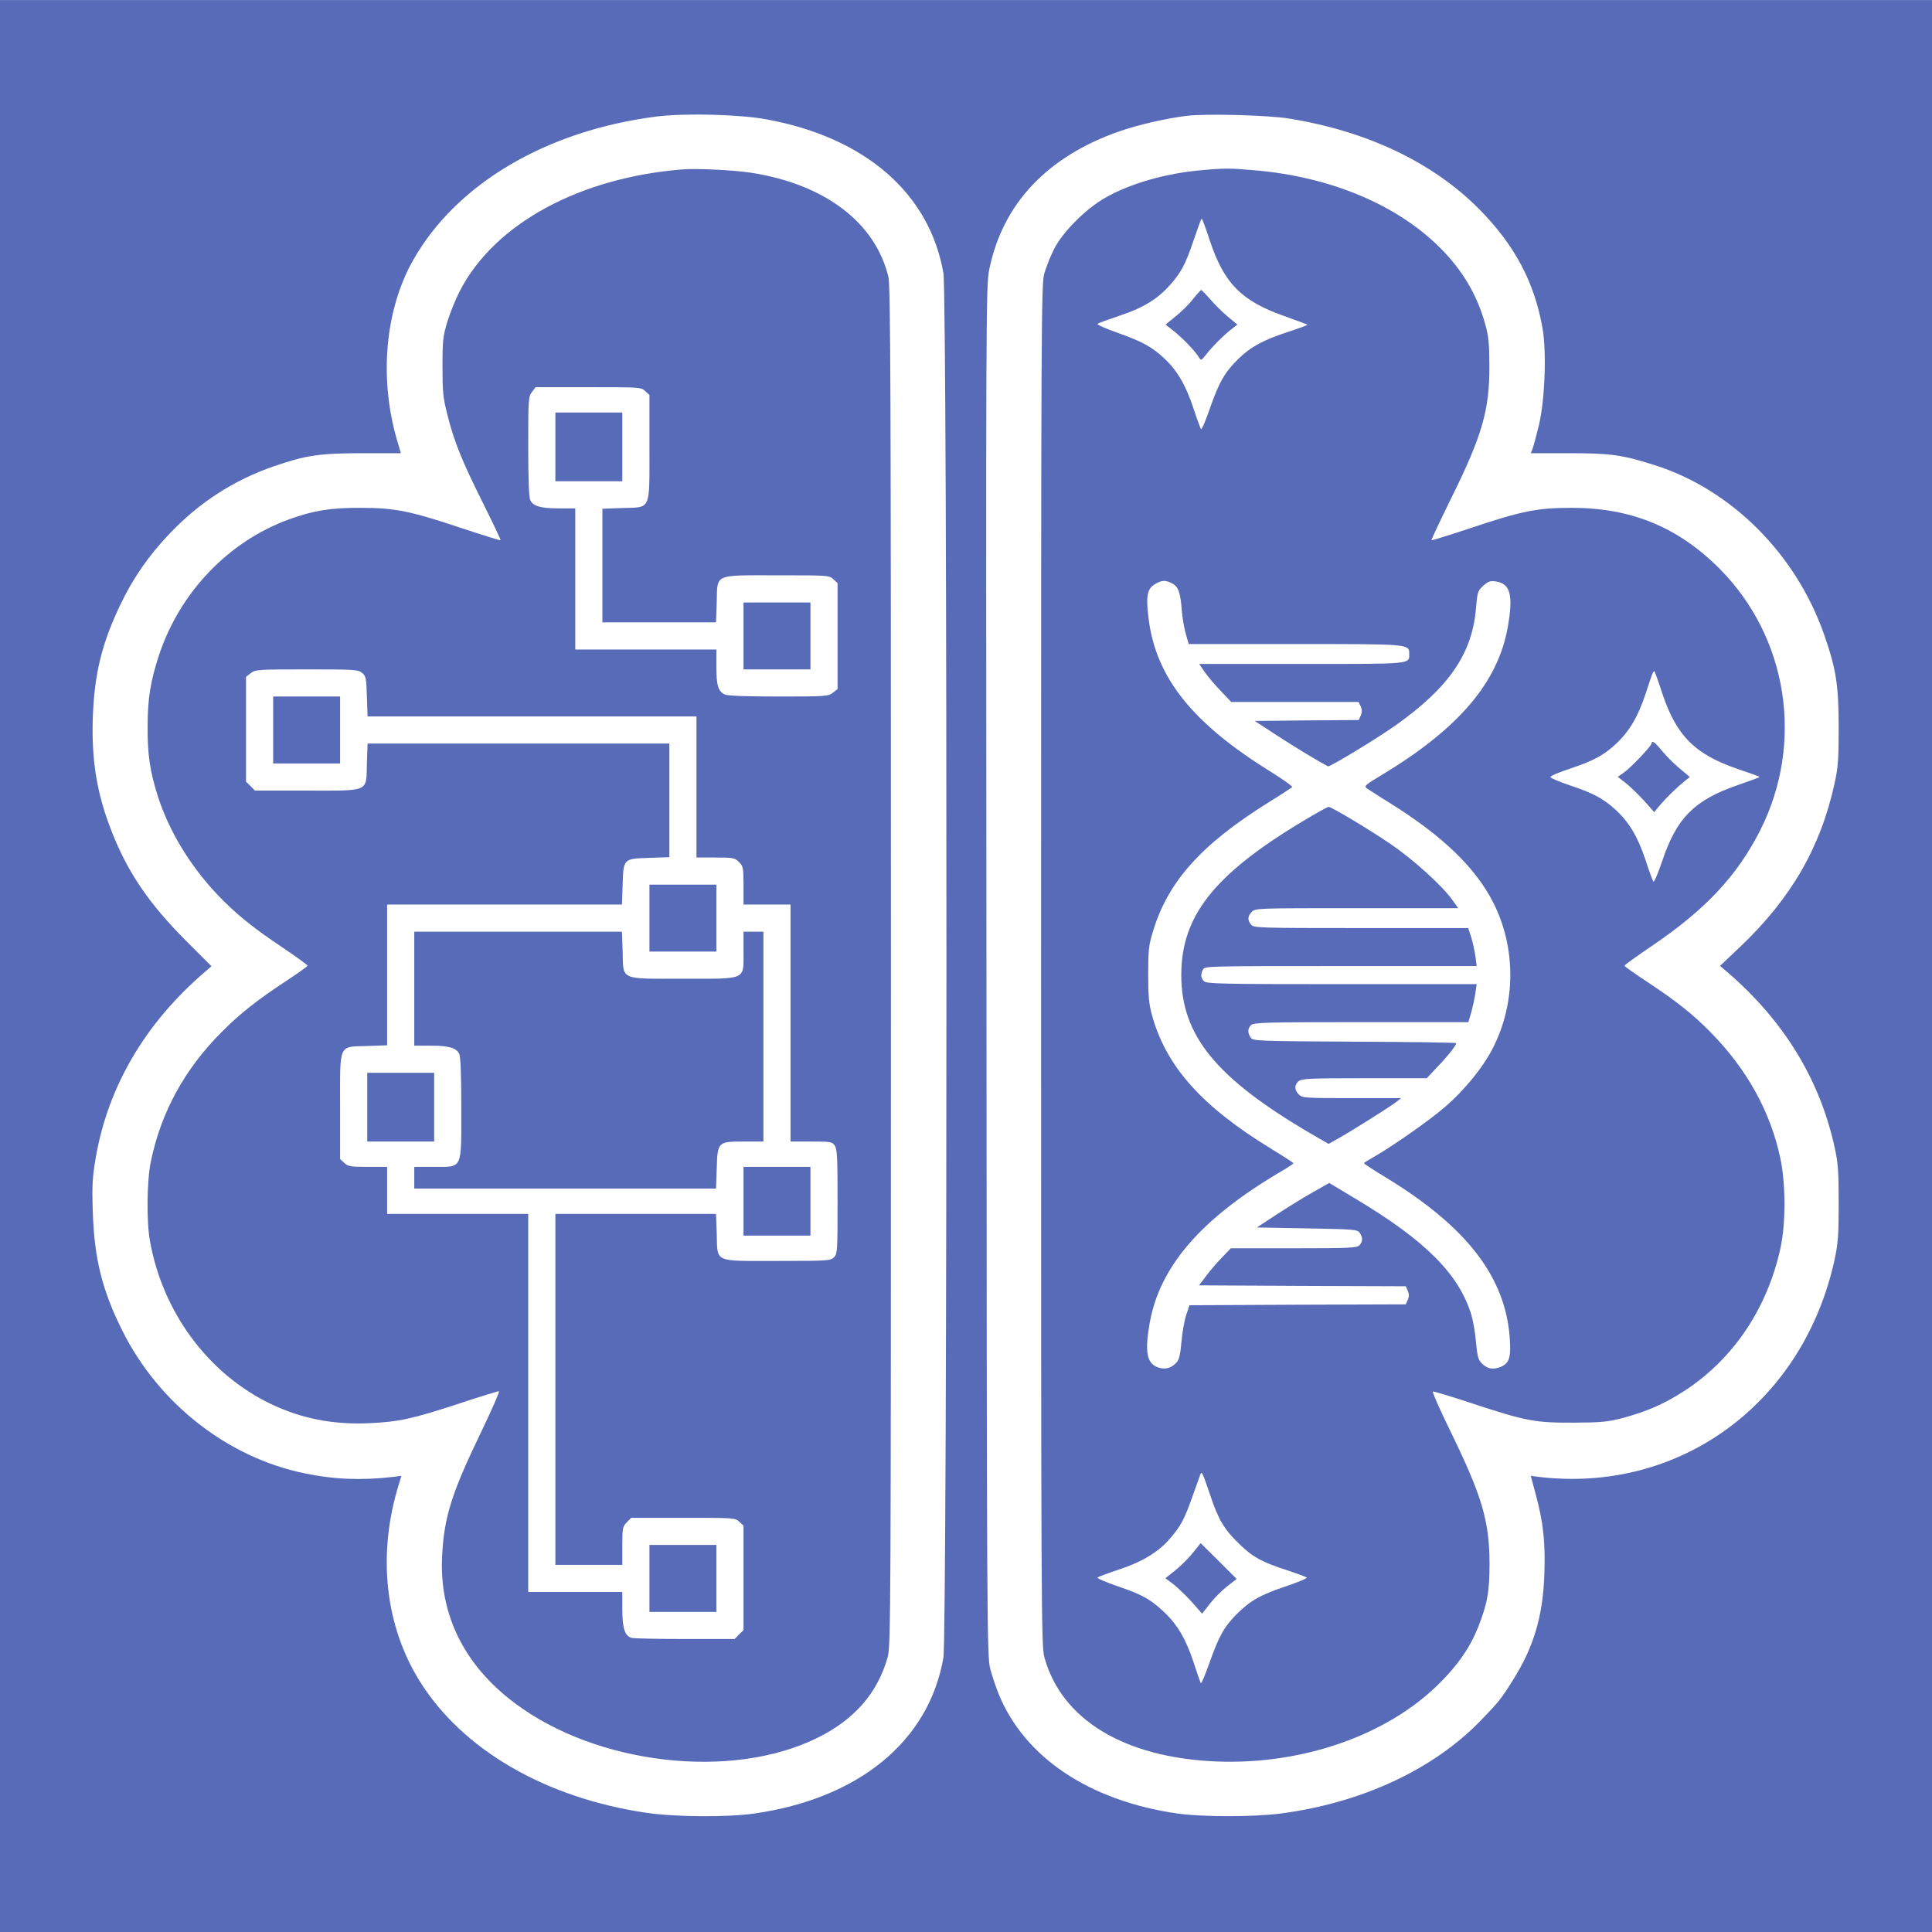
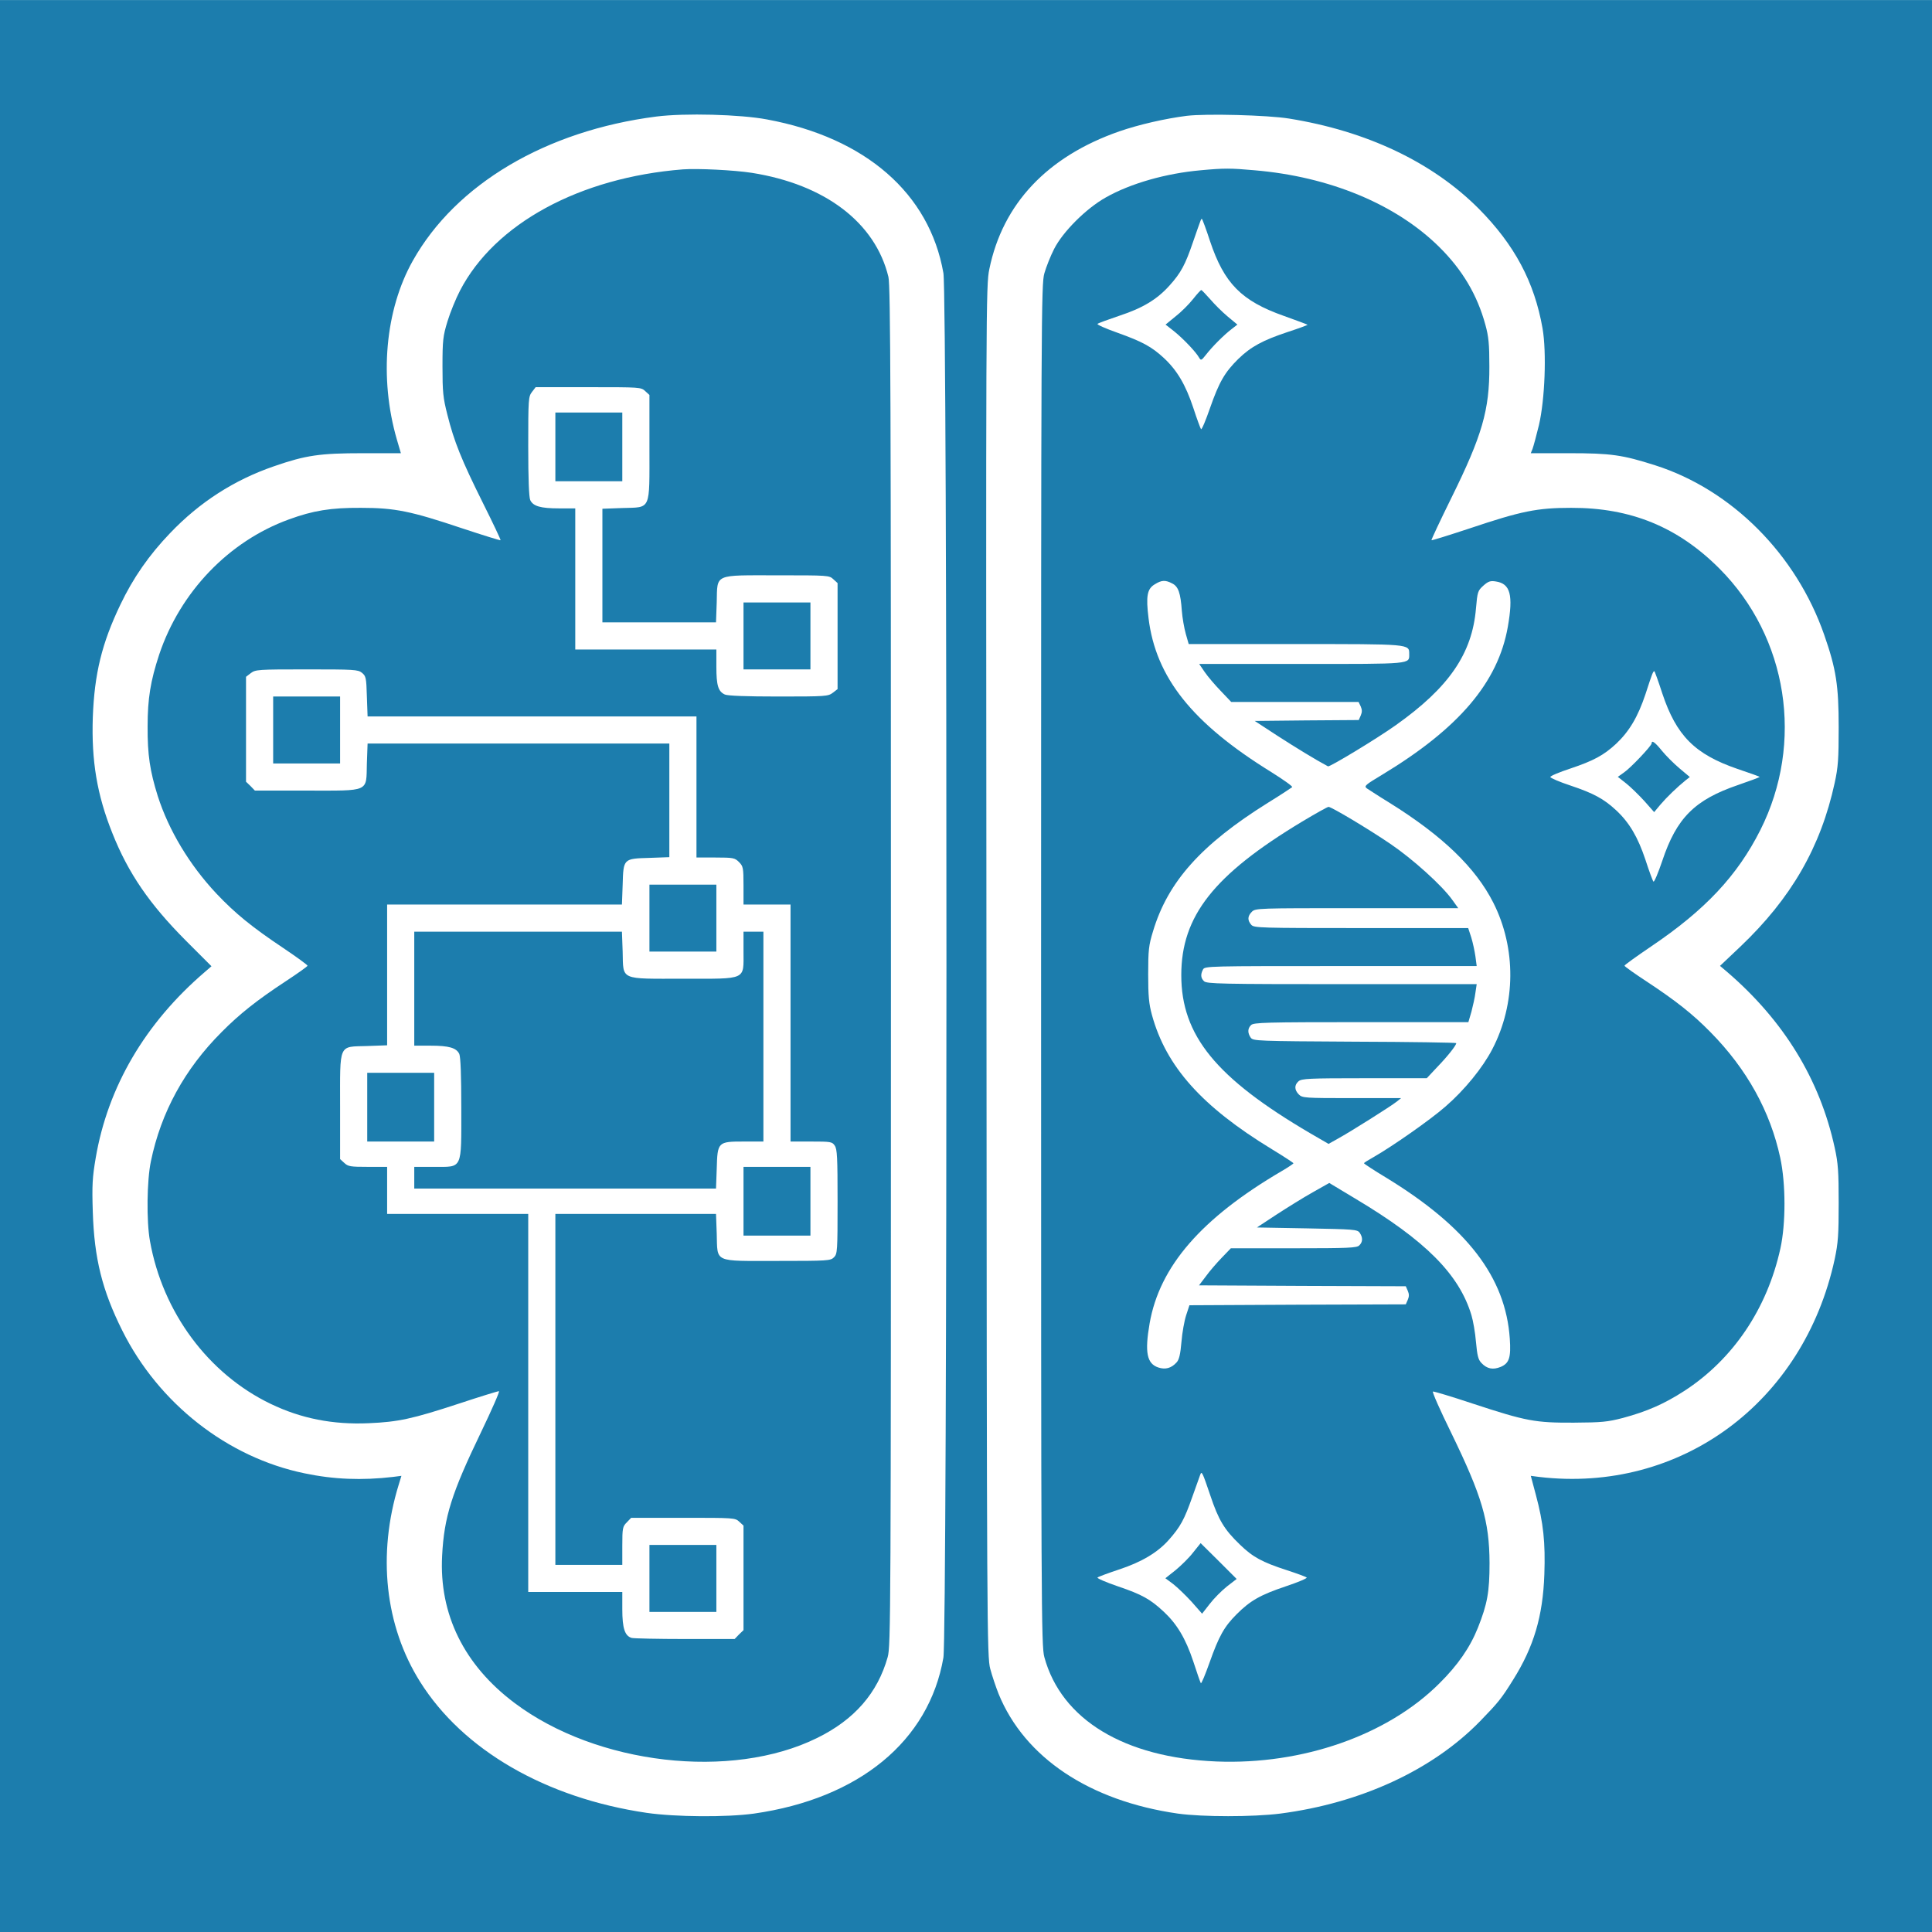
<svg xmlns="http://www.w3.org/2000/svg" version="1.1" id="Layer_1" x="0px" y="0px" viewBox="0 0 251.5 251.5" style="enable-background:new 0 0 251.5 251.5;" xml:space="preserve">
  <style type="text/css">
- 	.st0{fill:#586bb8;}
+ 	.st0{fill:#1c7dad;}
</style>
  <g transform="matrix(.023549 0 0 -.023549 0 251.51)">
    <path class="st0" d="M3590,1955v-185h370v370h-370V1955z M4110,4040v-190h370v380h-370V4040z M2030,4560v-190h370v380h-370V4560z    M2290,5215v-315h89c103,0,144-12,160-46c7-17,11-115,11-298c0-345,9-326-151-326h-109v-120h1668l4,109c4,149,6,151,150,151h108   v1160h-110v-108c0-162,22-152-332-152c-355,0-332-11-336,149l-4,111H2290V5215z M3590,5605v-185h370v370h-370V5605z M1510,6645   v-185h370v370h-370V6645z M4110,7165v-185h370v370h-370V7165z M3070,8210v-190h370v380h-370V8210z M3775,9744   c-571-45-1040-300-1232-670c-23-44-54-120-69-169c-25-82-28-105-28-250c0-141,3-173,27-267c37-148,78-250,196-487   c56-112,100-205,98-207s-98,28-213,66c-283,95-371,113-559,113c-166,1-264-15-398-64c-333-121-601-401-717-747   c-48-146-64-243-64-397c-1-158,13-247,56-385c61-190,175-380,324-539c104-110,196-185,371-302c73-49,133-93,133-97s-55-43-122-87   c-158-104-254-180-353-280c-204-204-335-443-391-715c-22-104-25-331-5-440c70-394,322-734,667-900c168-81,344-116,543-107   c163,7,241,24,497,108c115,38,215,69,222,69c6,0-39-102-99-227c-162-336-204-467-215-683c-17-323,121-604,401-814   c454-341,1198-427,1672-193c206,101,334,248,390,447c17,62,18,214,18,3820c0,3122-2,3764-14,3810c-73,300-350,511-756,575   C4058,9740,3856,9750,3775,9744z M3567,8518l23-21v-288c0-356,11-332-149-337l-111-4v-628h628l4,111c4,160-19,149,336,149   c280,0,286,0,309-22l23-21v-586l-26-20c-26-20-39-21-300-21c-179,0-281,4-297,11c-37,17-47,50-47,154v95h-780v780h-89   c-103,0-144,12-160,46c-7,17-11,115-11,298c0,261,1,274,21,300l20,26h292C3538,8540,3544,8540,3567,8518z M2001,6961   c22-18,24-28,27-130l4-111h1818v-780h105c99,0,107-2,130-25s25-31,25-130v-105h260V4370h114c107,0,116-1,130-22c14-19,16-66,16-310   c0-275-1-289-20-308s-33-20-313-20c-357,0-330-12-335,151l-4,109h-888V2030h370v105c0,99,2,107,25,130l24,25h287   c282,0,288,0,311-22l23-21v-578l-25-24l-24-25h-273c-150,0-283,3-296,6c-38,11-52,53-52,159v95h-520v2090h-780v260h-107   c-96,0-109,2-130,22l-23,21v288c0,356-11,332,149,337l111,4v778h1298l4,110c4,144,4,144,148,148l110,4v628H2032l-4-111   c-4-160,19-149-335-149h-284l-24,25l-25,24v580l26,20c26,20,39,21,309,21C1958,6980,1979,6979,2001,6961z M0,5340V0h10680v10680H0   V5340z M4240,10020c545-101,898-409,975-849c23-127,22-7526,0-7654c-80-462-467-779-1047-862c-151-21-433-19-593,4   c-558,82-1016,347-1253,725c-194,309-237,703-118,1089l15,49l-47-6c-171-20-327-14-489,20c-426,88-806,386-1007,789   c-111,222-155,399-163,655c-5,150-2,193,16,299c67,394,274,746,603,1028l37,32l-143,143c-199,200-317,371-405,593   c-85,212-116,400-108,640c9,241,50,409,152,622c71,149,159,275,275,396c163,171,354,294,575,370c176,61,254,72,490,72h211l-22,75   c-99,341-65,717,88,989c238,424,737,719,1346,797C3785,10056,4092,10048,4240,10020z M7125,10025c430-69,793-241,1050-499   c197-199,307-404,352-661c23-133,13-394-20-535c-14-58-30-116-35-130l-10-25h212c231,0,294-9,476-67c423-135,779-492,934-937   c66-189,80-280,80-511c0-175-3-220-22-307c-77-355-240-638-522-906l-112-106l39-33c314-270,513-595,595-972c19-86,22-132,22-306   c0-175-3-220-22-310c-172-794-853-1296-1634-1204l-46,6l28-105c42-156,53-264,47-439c-8-231-58-401-173-584c-64-103-82-125-182-228   c-263-270-659-453-1105-511c-150-19-429-19-566,0c-488,70-847,309-991,662c-15,38-36,100-46,138c-18,68-19,203-21,3858   c-3,3681-3,3791,16,3880c74,361,320,622,718,761c110,38,255,71,373,86C6668,10053,7007,10044,7125,10025z" />
    <path class="st0" d="M6637,9739c-191-17-386-72-524-150c-109-61-238-190-286-285c-20-39-44-100-54-135c-17-61-18-218-18-3824   c0-3563,1-3763,18-3825c94-345,441-556,952-577c475-19,944,145,1231,431c103,102,170,199,214,309c52,131,64,198,64,357   c-1,233-42,370-212,720c-61,124-106,226-101,228c4,2,104-28,221-67c295-97,345-106,558-105c155,1,186,4,271,26   c134,36,229,78,339,149c270,175,459,455,532,789c30,137,30,356-1,500c-55,256-184,490-385,694c-98,100-193,175-354,281   c-67,44-122,83-122,87s67,52,148,107c298,201,476,391,603,643c243,483,152,1065-225,1444c-230,231-491,338-821,337   c-188,0-276-18-559-113c-115-38-211-68-213-66s47,106,109,232c171,346,212,487,211,729c0,123-4,165-22,230c-45,165-127,304-257,432   c-239,235-605,387-1019,422C6802,9751,6766,9751,6637,9739z M6689,9347c78-233,173-330,408-413c70-25,129-47,131-49   c2-1-48-20-110-40c-138-46-203-81-273-149c-75-74-106-128-156-271c-24-69-46-122-50-117c-3,4-23,57-43,119c-42,126-89,206-162,274   c-68,63-120,91-257,140c-65,23-115,45-110,49c4,4,59,24,121,45c128,42,208,90,277,167c63,70,87,115,129,238c48,138,45,130,50,130   C6646,9470,6667,9415,6689,9347z M6480,7455c34-17,46-53,53-151c3-39,13-96,22-128l16-56h587c639,0,632,1,632-55c0-57,19-55-596-55   h-565l30-44c17-25,57-72,89-105l58-61h704l12-25c8-19,8-31,0-50l-11-25l-288-2l-287-3l124-81c99-64,215-135,281-170   c9-5,273,155,374,227c295,209,423,396,444,646c8,92,10,98,41,126c27,24,39,28,69,23c80-12,97-74,66-251c-54-306-269-560-694-817   c-95-57-102-63-85-76c11-7,67-44,126-80c292-182,475-358,573-552c127-251,125-559-6-810c-53-102-153-225-258-316   c-84-74-295-221-398-280c-29-16-53-31-53-34s55-39,123-80c447-273,660-550,683-890c7-104-3-136-51-156c-42-17-75-11-106,22   c-18,19-23,41-30,116c-4,51-16,118-25,148c-68,226-254,413-643,645l-143,86l-92-52c-50-28-140-84-200-123l-108-71l277-5   c259-5,278-6,291-24c18-26,18-51-2-70c-13-14-60-16-363-16h-347l-50-52c-28-29-68-75-88-103l-38-50l571-3l572-2l11-25   c8-19,8-31,0-50l-11-25l-598-2l-598-3l-18-55c-10-30-22-97-26-147c-6-70-13-99-27-114c-29-32-62-41-101-28c-63,21-76,83-48,244   c55,315,286,581,729,841c36,21,66,41,66,44c-1,3-54,38-120,78c-387,236-584,457-662,741c-17,62-21,105-21,226c0,133,3,160,27,238   c82,273,266,479,634,709c70,43,130,83,135,87c4,4-48,41-115,83c-437,270-639,523-679,851c-15,121-8,162,34,187   C6421,7474,6442,7475,6480,7455z M9189,6847c78-234,180-336,415-417c66-22,121-42,123-44s-52-22-119-45c-240-82-340-182-419-419   c-23-68-45-120-49-115c-4,4-24,58-44,120c-42,126-89,206-162,274c-69,64-125,94-253,137c-61,20-111,42-111,47c0,6,50,27,111,47   c128,43,184,73,253,137c72,68,120,148,162,274c37,114,42,127,49,127C9147,6970,9167,6915,9189,6847z M6690,2415   c46-138,78-190,163-272c72-70,123-98,262-143c55-18,104-36,108-40c5-4-47-26-116-49c-140-47-196-79-271-154c-69-69-98-121-150-268   c-24-67-45-118-48-113s-22,59-42,121c-42,126-90,206-163,274c-74,69-120,95-253,140c-67,23-118,45-113,49c4,4,58,24,118,44   c125,41,214,94,276,164c64,72,86,113,129,235c22,61,42,118,45,126C6643,2550,6647,2542,6690,2415z" />
    <path class="st0" d="M6595,9027c-23-29-66-72-97-96l-55-45l46-36c50-40,121-114,139-146c11-18,13-17,39,16c35,45,99,109,141,141   l32,25l-54,45c-30,25-73,68-96,95c-24,27-46,50-49,51S6617,9055,6595,9027z" />
    <path class="st0" d="M7197,6138c-488-294-667-522-667-848c0-334,192-569,714-875l100-58l50,28c73,40,296,181,326,205l25,20h-272   c-260,0-274,1-293,20c-25,25-26,52-2,73c17,15,57,17,364,17h345l59,63c57,59,104,119,104,131c0,3-252,7-561,8c-542,3-561,4-575,22   c-18,26-18,51,2,70c14,14,83,16,608,16h593l17,58c8,31,19,79,22,105l7,47h-746c-664,0-747,2-761,16c-19,18-20,38-6,65   c10,19,29,19,762,19h751l-7,53c-4,28-14,76-23,105l-17,52h-591c-561,0-593,1-608,18c-22,25-21,48,3,72c20,20,33,20,581,20h560   l-33,46c-57,80-219,226-343,310c-127,86-325,204-341,204C7338,6220,7272,6183,7197,6138z" />
    <path class="st0" d="M9130,6571c0-13-115-135-153-161l-34-24l47-37c26-21,71-65,101-98l53-60l35,42c35,41,92,96,139,134l23,18   l-57,48c-31,26-75,70-97,97C9149,6577,9130,6591,9130,6571z" />
    <path class="st0" d="M6596,2099c-21-28-65-71-96-97l-58-46l43-32c23-18,69-62,102-98l58-66l43,55c23,30,66,73,95,96l53,41l-99,99   c-54,54-100,99-100,99C6636,2149,6618,2126,6596,2099z" />
  </g>
</svg>
